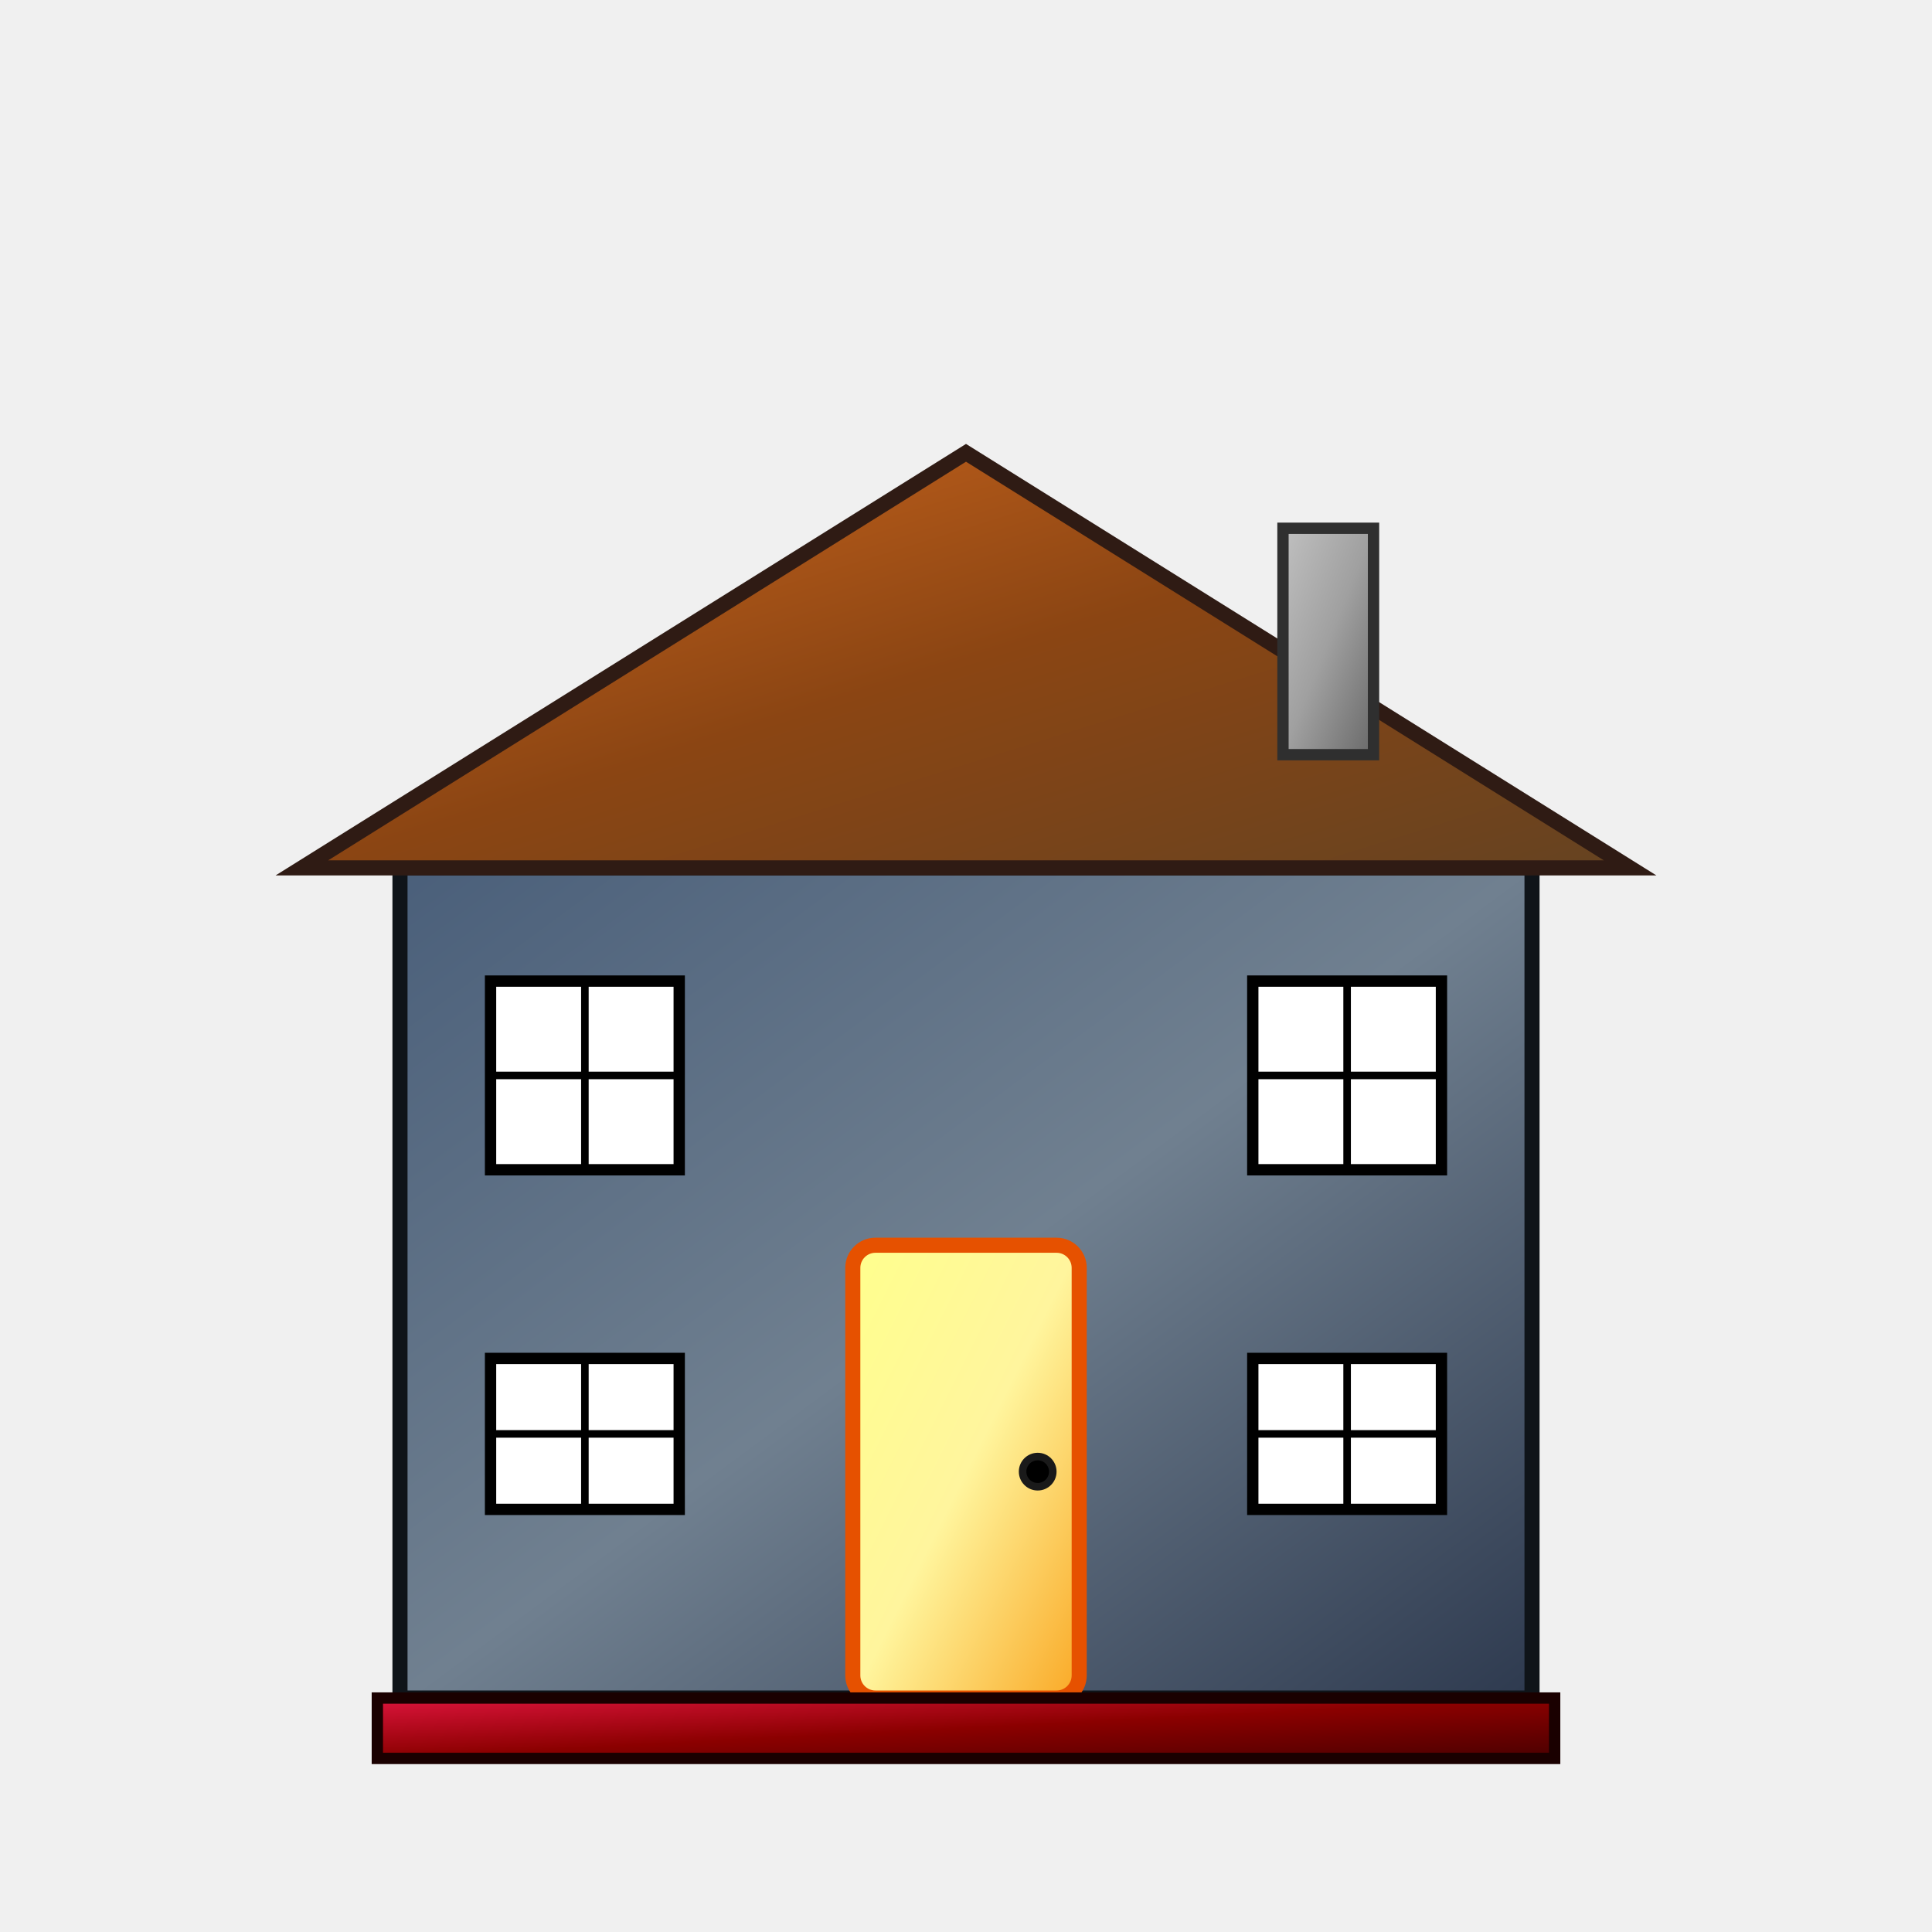
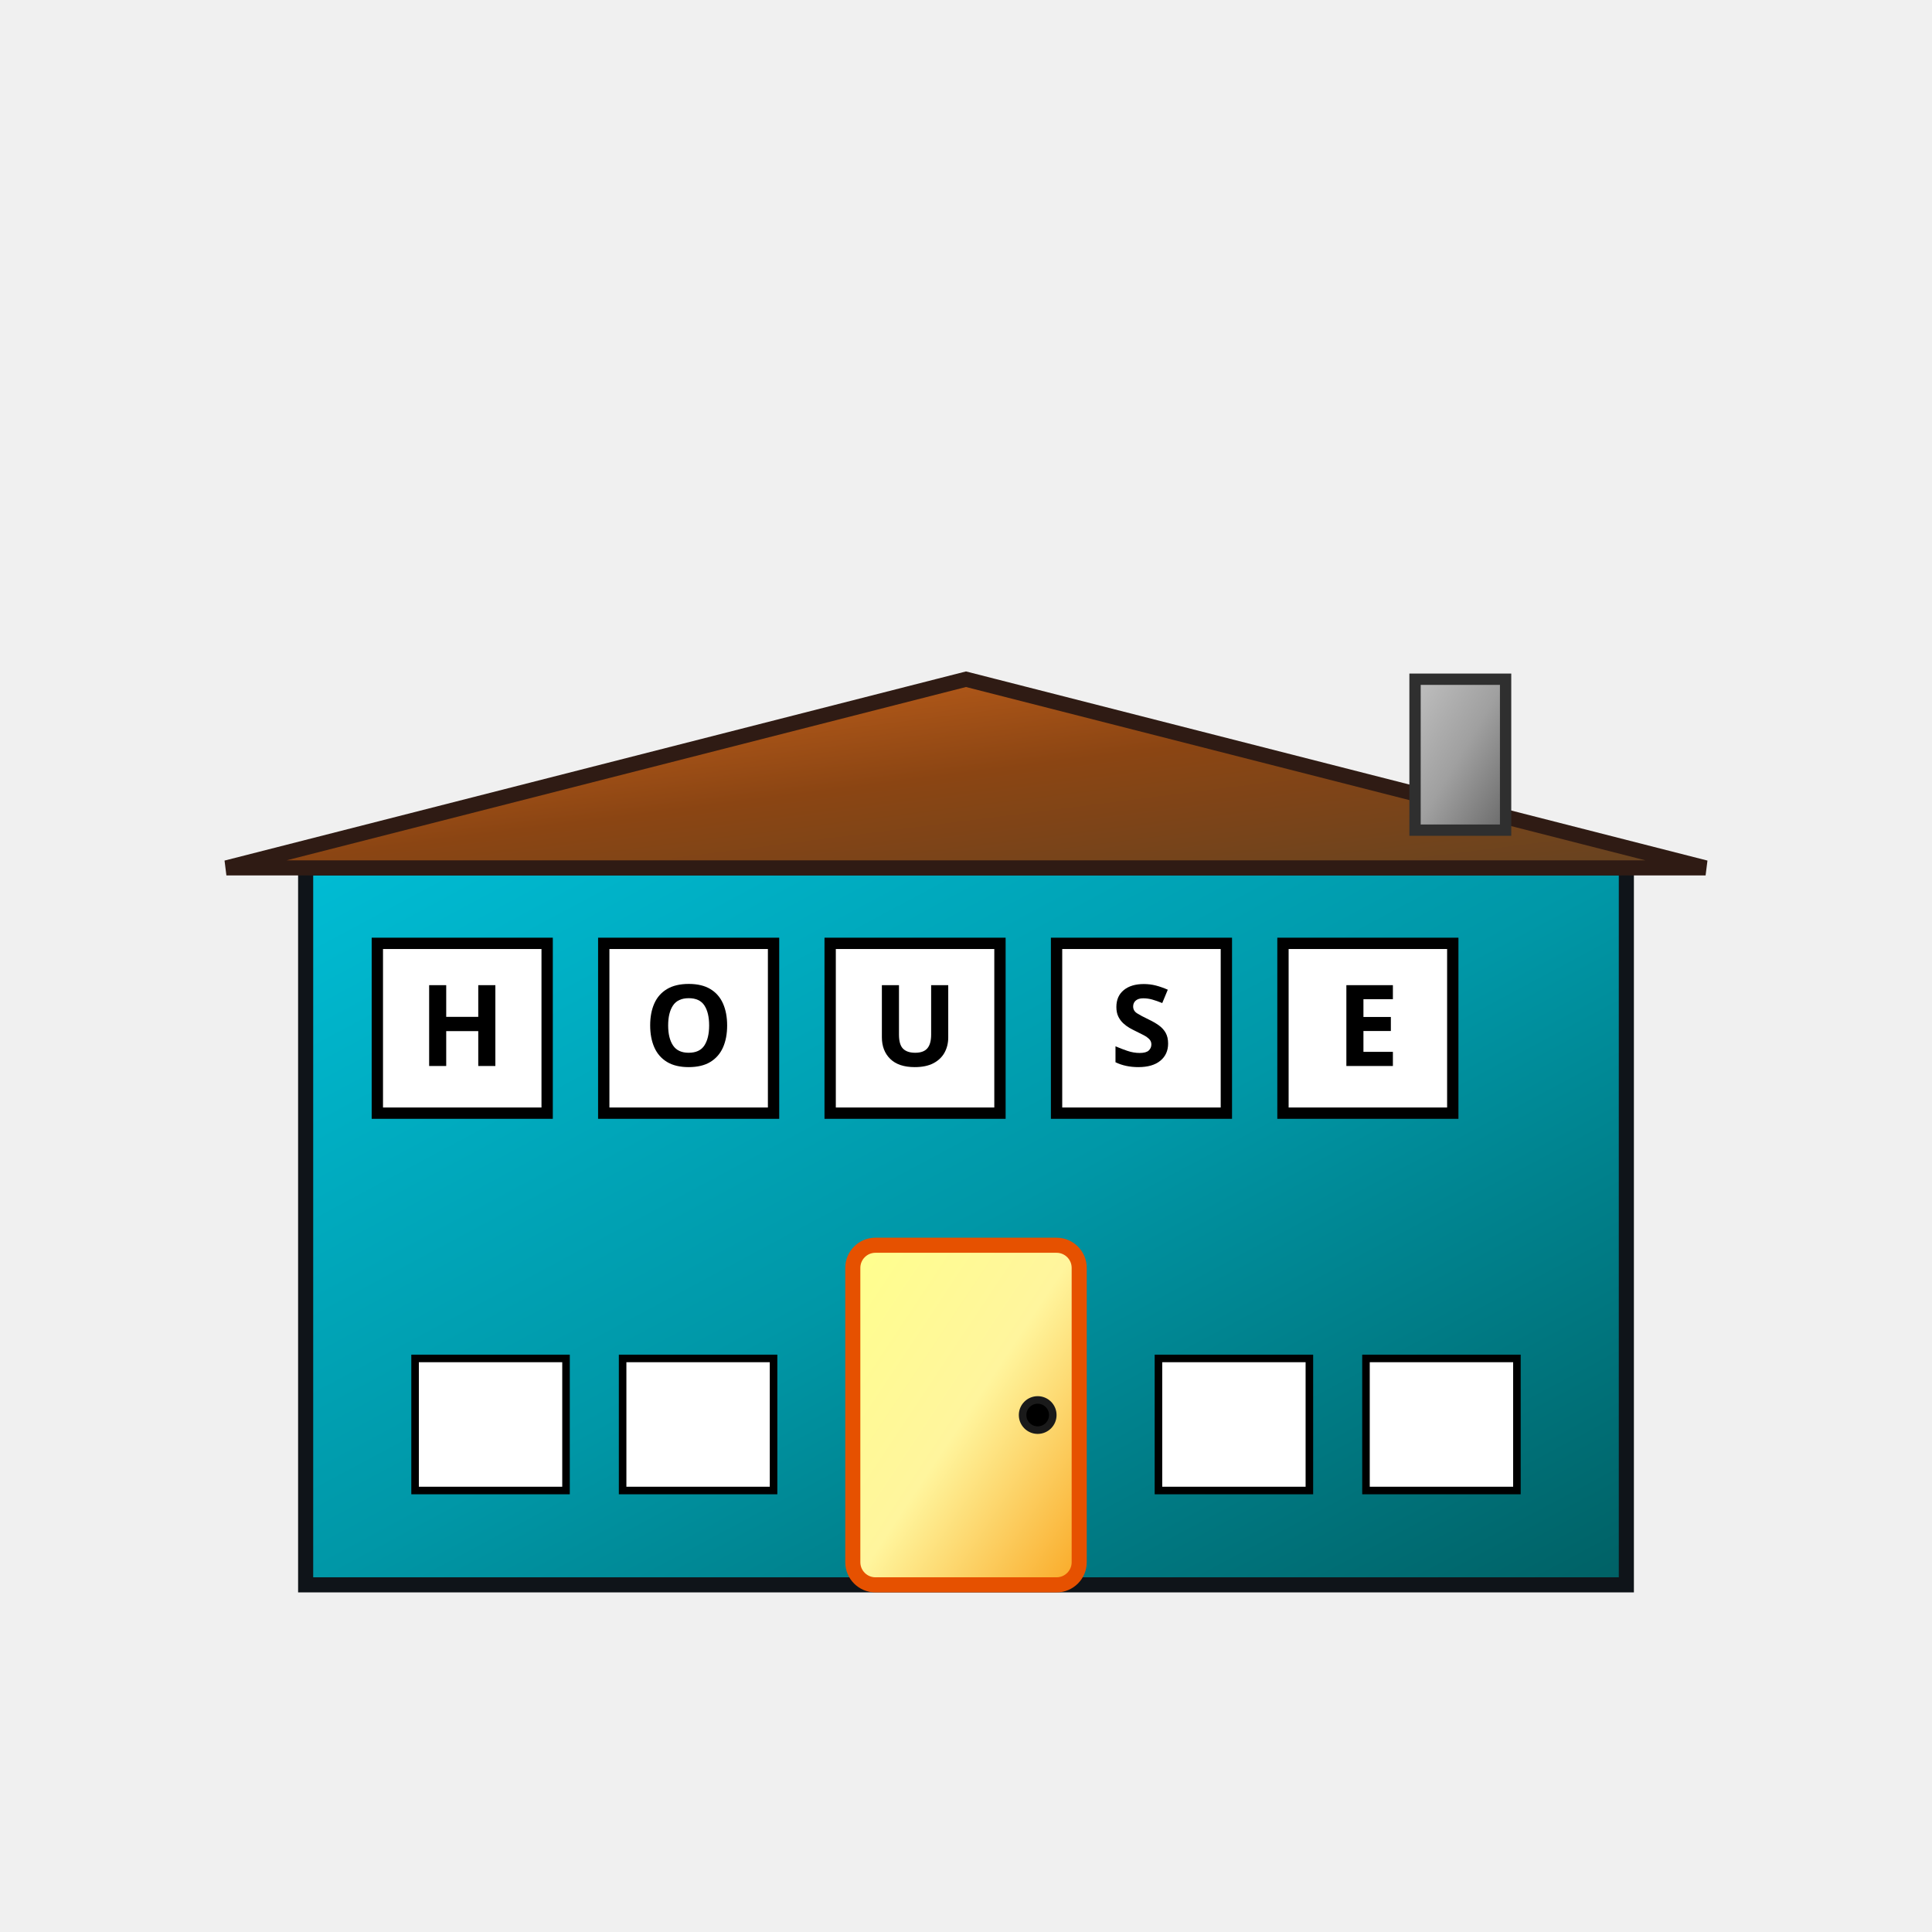
<svg xmlns="http://www.w3.org/2000/svg" width="1024" height="1024" viewBox="0 0 1024 1024">
  <defs>
    <linearGradient id="slateGradient" x1="0%" y1="0%" x2="100%" y2="100%">
-       <stop offset="0%" style="stop-color:#4A5F7A;stop-opacity:1" />
-       <stop offset="50%" style="stop-color:#708090;stop-opacity:1" />
-       <stop offset="100%" style="stop-color:#2E3A4F;stop-opacity:1" />
+       <stop offset="0%" style="stop-color:#00BCD4;stop-opacity:1" />
+       <stop offset="50%" style="stop-color:#0097A7;stop-opacity:1" />
+       <stop offset="100%" style="stop-color:#006064;stop-opacity:1" />
    </linearGradient>
    <linearGradient id="roofGradient" x1="0%" y1="0%" x2="100%" y2="100%">
      <stop offset="0%" style="stop-color:#D2691E;stop-opacity:1" />
      <stop offset="50%" style="stop-color:#8B4513;stop-opacity:1" />
      <stop offset="100%" style="stop-color:#654321;stop-opacity:1" />
    </linearGradient>
    <linearGradient id="doorGradient" x1="0%" y1="0%" x2="100%" y2="100%">
      <stop offset="0%" style="stop-color:#FFFF8D;stop-opacity:1" />
      <stop offset="50%" style="stop-color:#FFF59D;stop-opacity:1" />
      <stop offset="100%" style="stop-color:#F9A825;stop-opacity:1" />
    </linearGradient>
    <linearGradient id="stoneGradient" x1="0%" y1="0%" x2="100%" y2="100%">
      <stop offset="0%" style="stop-color:#C0C0C0;stop-opacity:1" />
      <stop offset="50%" style="stop-color:#A0A0A0;stop-opacity:1" />
      <stop offset="100%" style="stop-color:#696969;stop-opacity:1" />
    </linearGradient>
    <linearGradient id="foundationGradient" x1="0%" y1="0%" x2="100%" y2="100%">
      <stop offset="0%" style="stop-color:#DC143C;stop-opacity:1" />
      <stop offset="50%" style="stop-color:#8B0000;stop-opacity:1" />
      <stop offset="100%" style="stop-color:#4B0000;stop-opacity:1" />
    </linearGradient>
  </defs>
-   <rect x="212" y="460" width="600" height="440" fill="url(#slateGradient)" stroke="#0F1419" stroke-width="8" />
-   <polygon points="160,460 512,240 864,460" fill="url(#roofGradient)" stroke="#2F1B14" stroke-width="8" />
-   <rect x="680" y="280" width="48" height="120" fill="url(#stoneGradient)" stroke="#2F2F2F" stroke-width="6" />
-   <rect x="452" y="660" width="120" height="240" fill="url(#doorGradient)" stroke="#E65100" stroke-width="8" rx="12" />
-   <circle cx="550" cy="780" r="8" fill="#000000" stroke="#1A1A1A" stroke-width="4" />
-   <rect x="260" y="520" width="100" height="100" fill="#FFFFFF" stroke="#000000" stroke-width="6" />
-   <line x1="310" y1="520" x2="310" y2="620" stroke="#000000" stroke-width="4" />
-   <line x1="260" y1="570" x2="360" y2="570" stroke="#000000" stroke-width="4" />
-   <rect x="664" y="520" width="100" height="100" fill="#FFFFFF" stroke="#000000" stroke-width="6" />
-   <line x1="714" y1="520" x2="714" y2="620" stroke="#000000" stroke-width="4" />
-   <line x1="664" y1="570" x2="764" y2="570" stroke="#000000" stroke-width="4" />
-   <rect x="260" y="720" width="100" height="80" fill="#FFFFFF" stroke="#000000" stroke-width="6" />
-   <line x1="310" y1="720" x2="310" y2="800" stroke="#000000" stroke-width="4" />
-   <line x1="260" y1="760" x2="360" y2="760" stroke="#000000" stroke-width="4" />
-   <rect x="664" y="720" width="100" height="80" fill="#FFFFFF" stroke="#000000" stroke-width="6" />
-   <line x1="714" y1="720" x2="714" y2="800" stroke="#000000" stroke-width="4" />
-   <line x1="664" y1="760" x2="764" y2="760" stroke="#000000" stroke-width="4" />
-   <rect x="200" y="900" width="624" height="32" fill="url(#foundationGradient)" stroke="#1A0000" stroke-width="6" />
+   <rect x="162" y="460" width="700" height="380" fill="url(#slateGradient)" stroke="#0F1419" stroke-width="8" />
+   <polygon points="120,460 512,360 904,460" fill="url(#roofGradient)" stroke="#2F1B14" stroke-width="8" />
+   <rect x="750" y="360" width="48" height="80" fill="url(#stoneGradient)" stroke="#2F2F2F" stroke-width="6" />
+   <rect x="452" y="660" width="120" height="180" fill="url(#doorGradient)" stroke="#E65100" stroke-width="8" rx="12" />
+   <circle cx="550" cy="750" r="8" fill="#000000" stroke="#1A1A1A" stroke-width="4" />
+   <rect x="200" y="500" width="90" height="90" fill="#FFFFFF" stroke="#000000" stroke-width="6" />
+   <text x="245" y="565" font-family="Arial Black, sans-serif" font-size="60" font-weight="900" fill="#000000" text-anchor="middle">H</text>
+   <rect x="320" y="500" width="90" height="90" fill="#FFFFFF" stroke="#000000" stroke-width="6" />
+   <text x="365" y="565" font-family="Arial Black, sans-serif" font-size="60" font-weight="900" fill="#000000" text-anchor="middle">O</text>
+   <rect x="440" y="500" width="90" height="90" fill="#FFFFFF" stroke="#000000" stroke-width="6" />
+   <text x="485" y="565" font-family="Arial Black, sans-serif" font-size="60" font-weight="900" fill="#000000" text-anchor="middle">U</text>
+   <rect x="560" y="500" width="90" height="90" fill="#FFFFFF" stroke="#000000" stroke-width="6" />
+   <text x="605" y="565" font-family="Arial Black, sans-serif" font-size="60" font-weight="900" fill="#000000" text-anchor="middle">S</text>
+   <rect x="680" y="500" width="90" height="90" fill="#FFFFFF" stroke="#000000" stroke-width="6" />
+   <text x="725" y="565" font-family="Arial Black, sans-serif" font-size="60" font-weight="900" fill="#000000" text-anchor="middle">E</text>
+   <rect x="220" y="720" width="80" height="70" fill="#FFFFFF" stroke="#000000" stroke-width="4" />
+   <rect x="330" y="720" width="80" height="70" fill="#FFFFFF" stroke="#000000" stroke-width="4" />
+   <rect x="614" y="720" width="80" height="70" fill="#FFFFFF" stroke="#000000" stroke-width="4" />
+   <rect x="724" y="720" width="80" height="70" fill="#FFFFFF" stroke="#000000" stroke-width="4" />
</svg>
